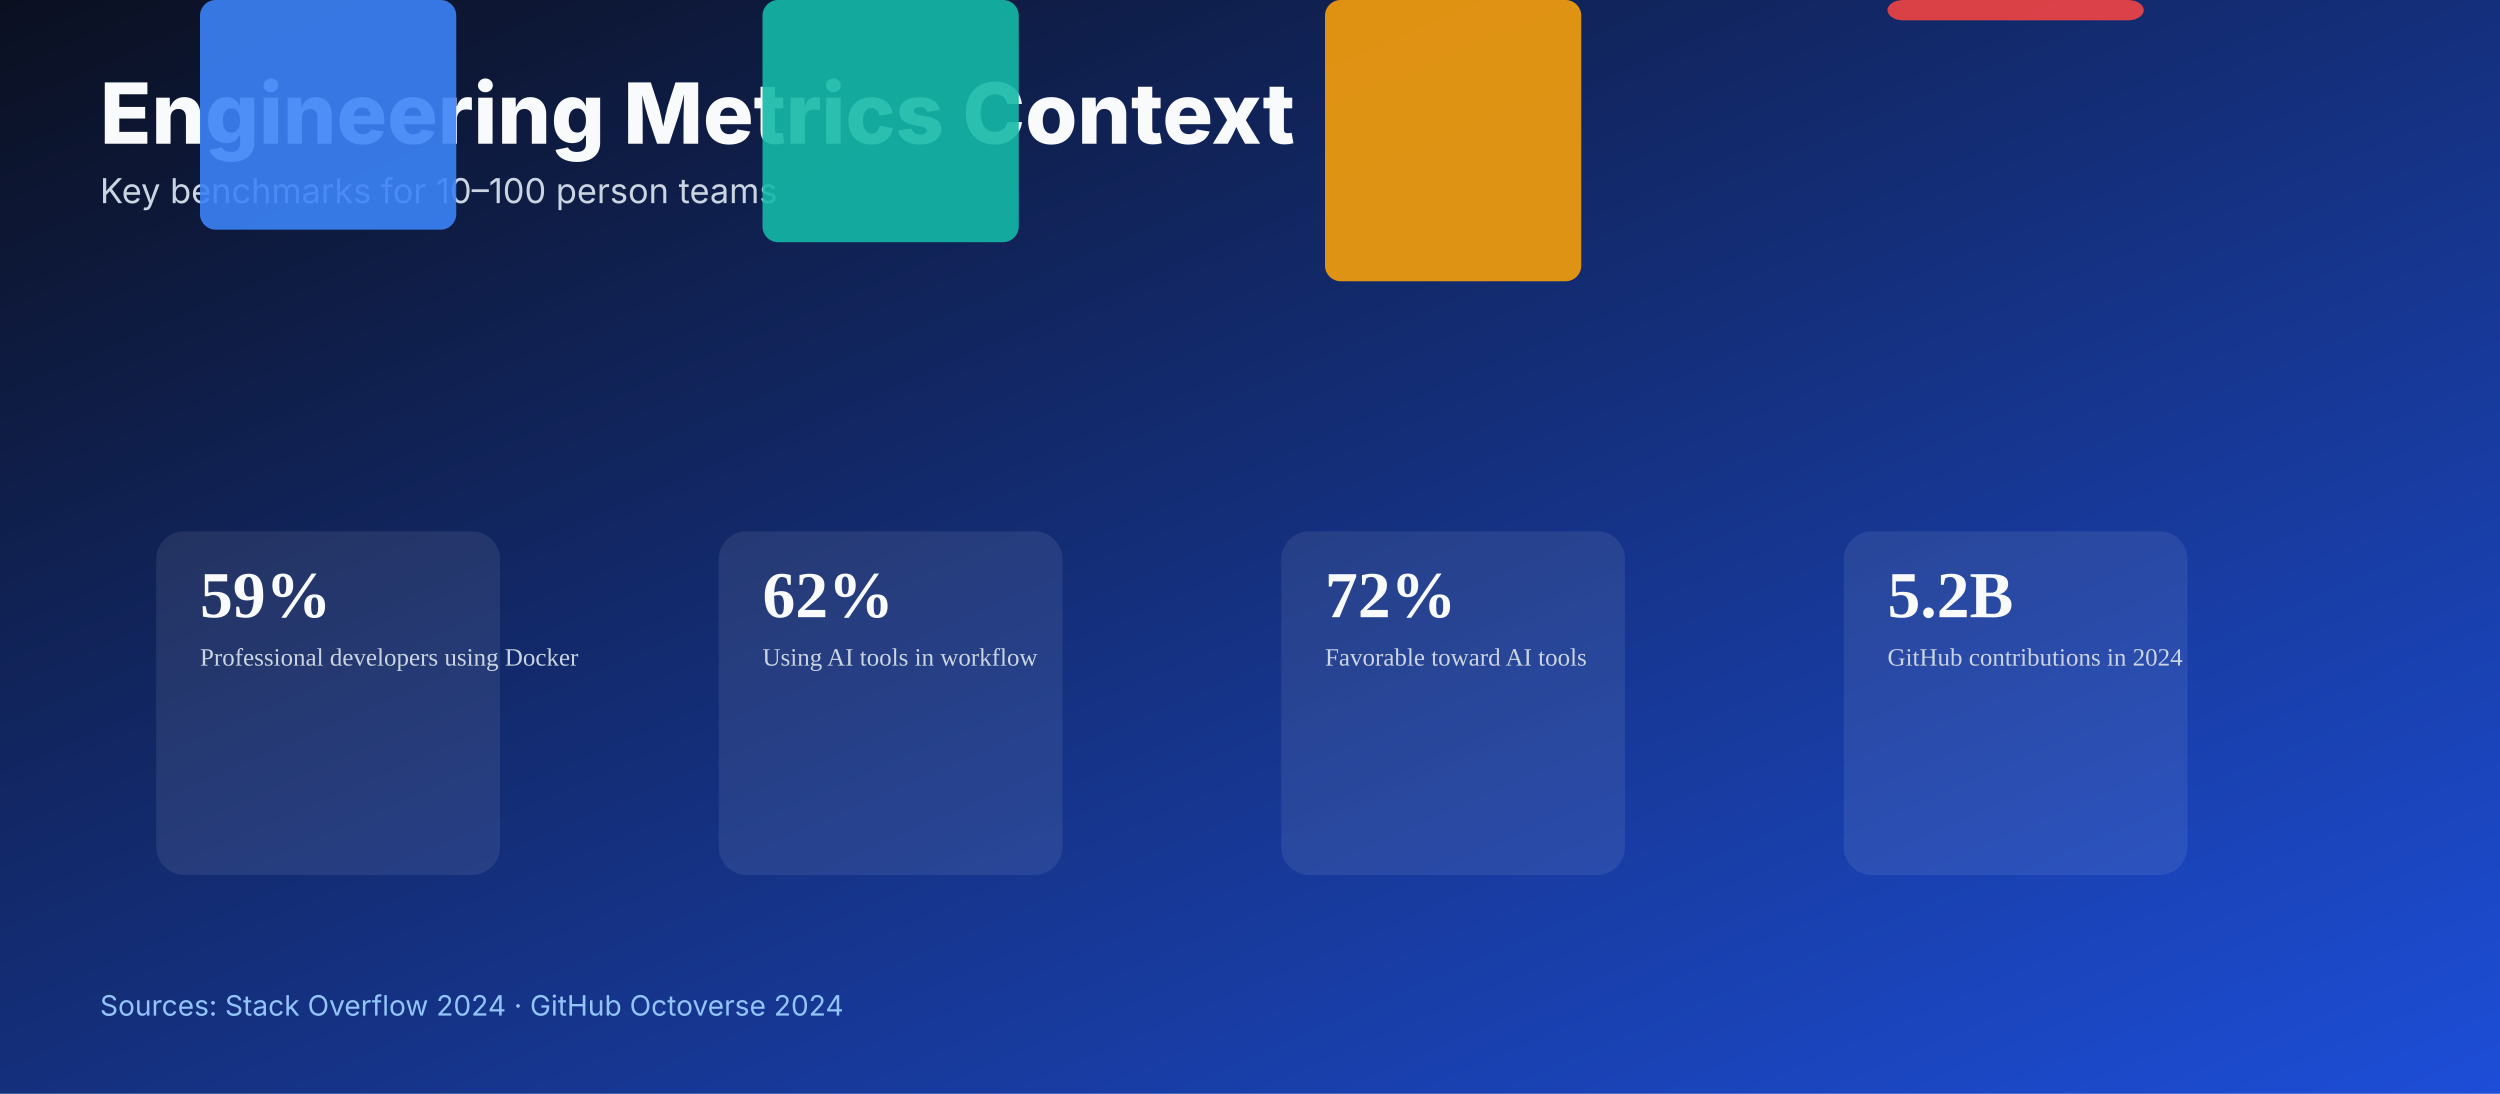
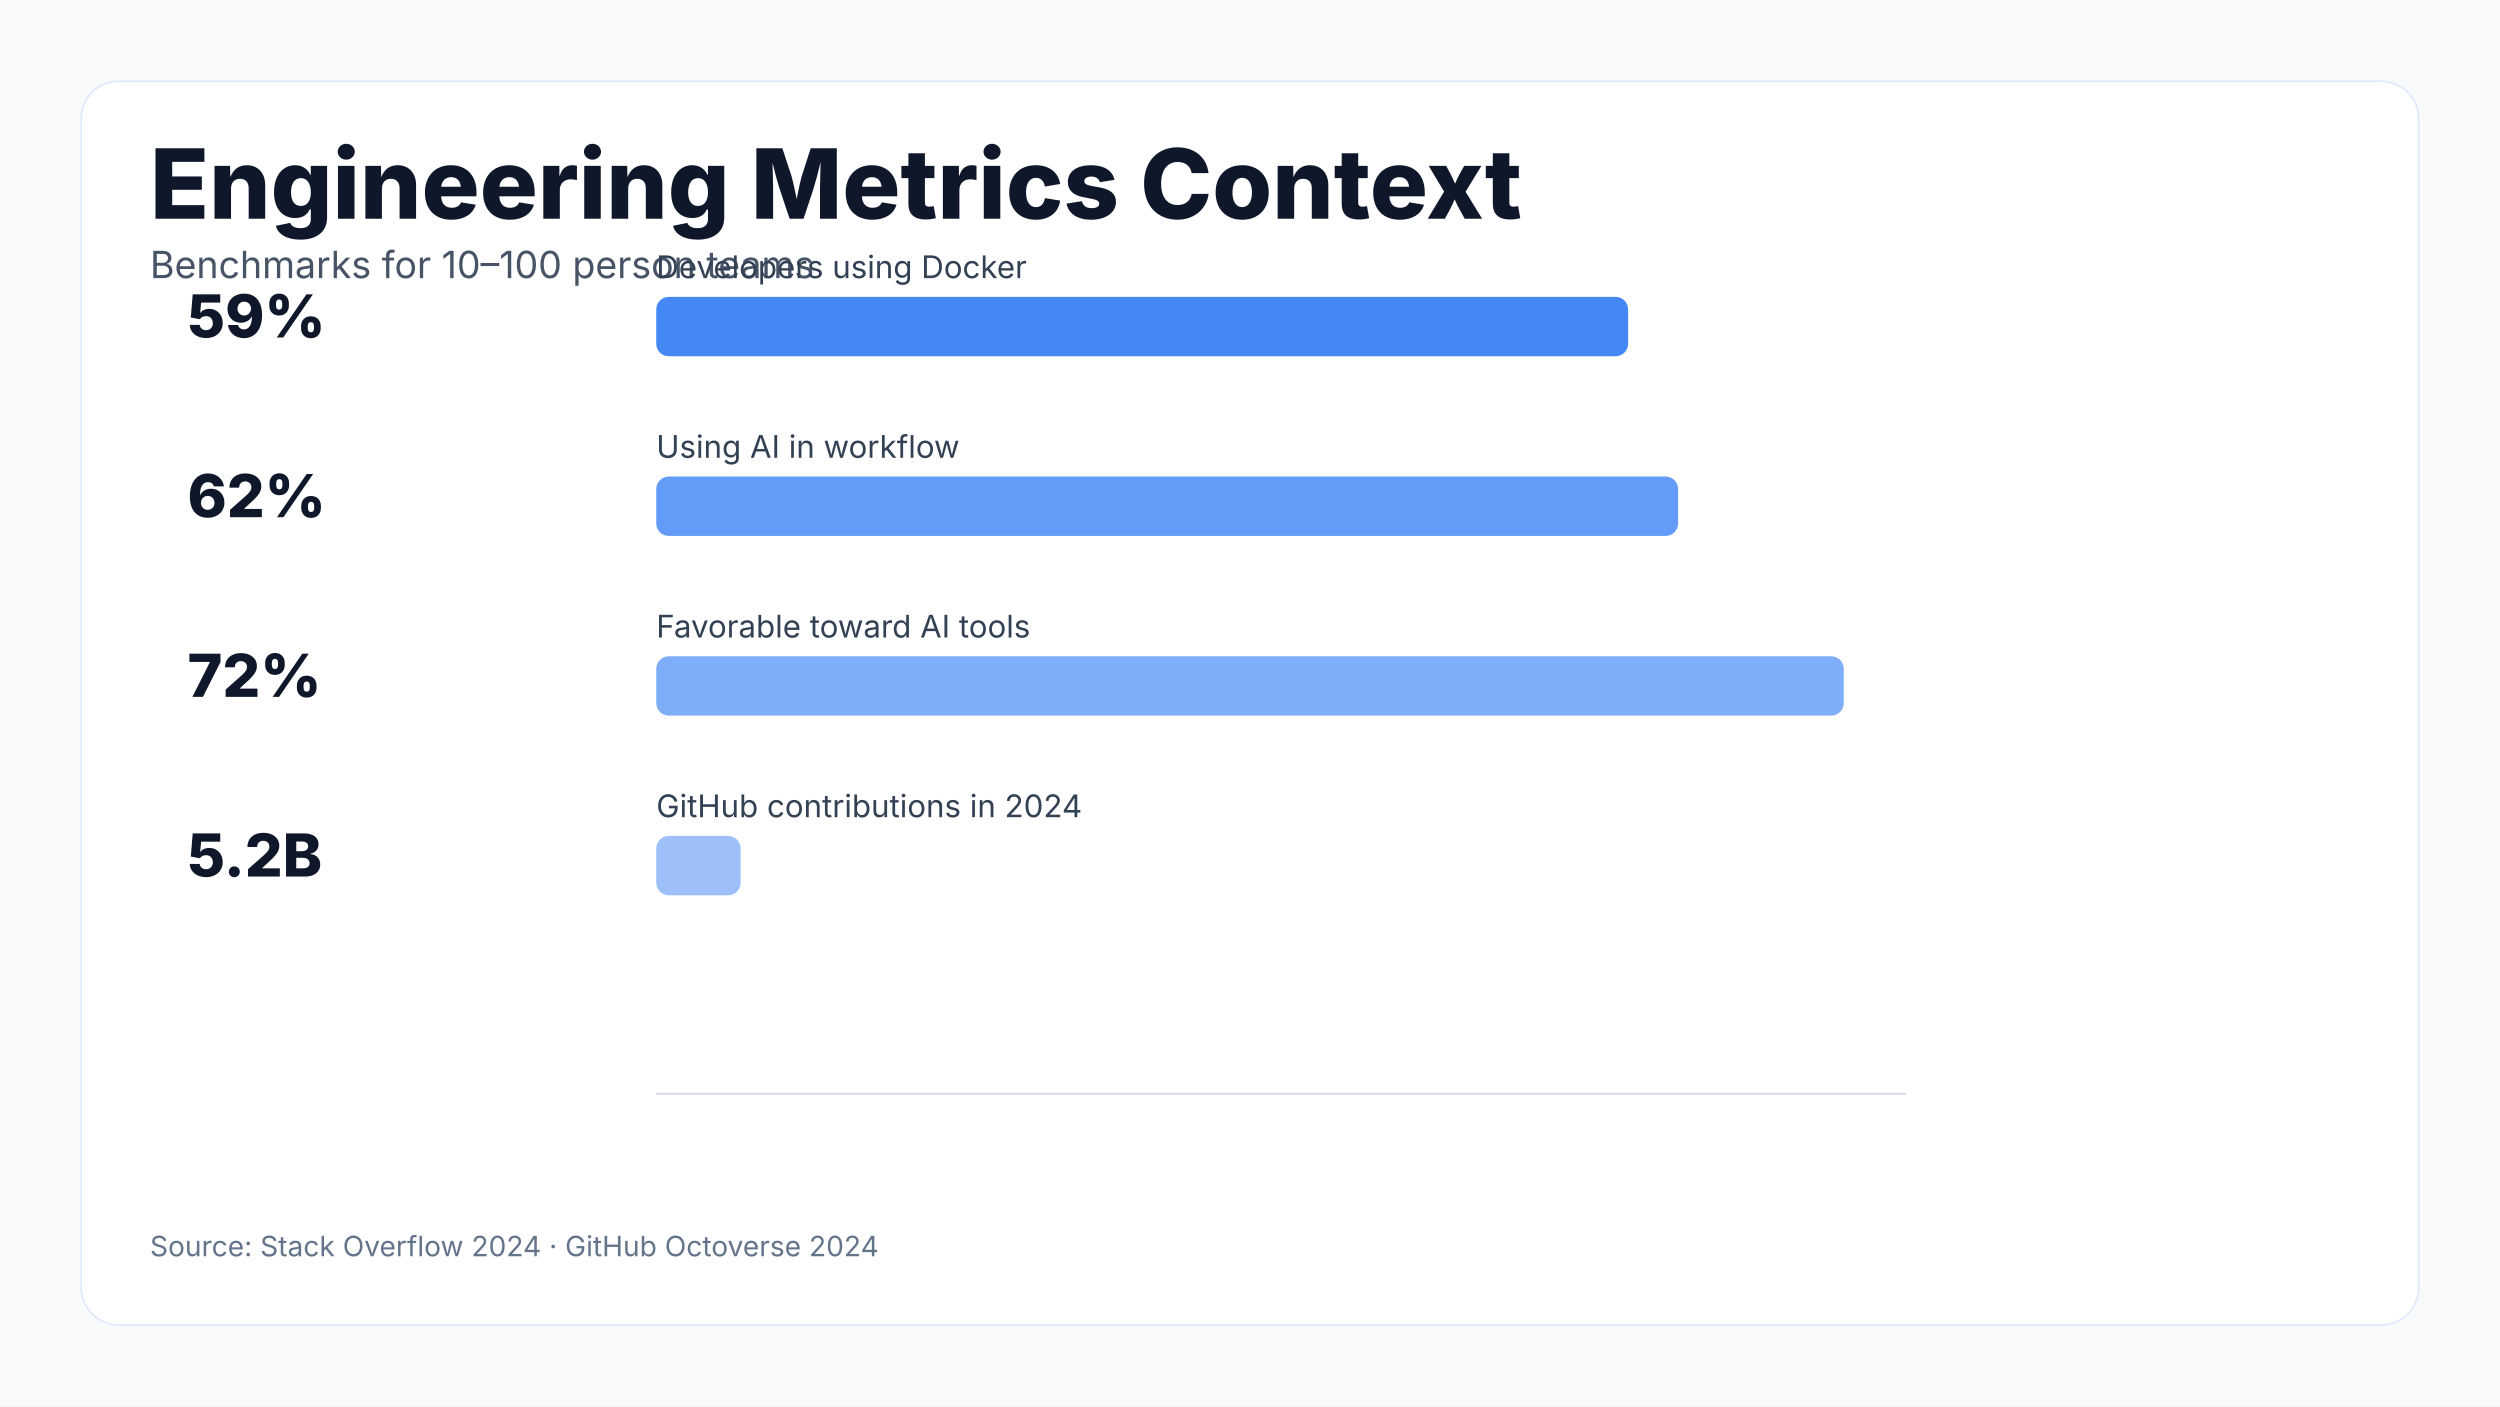
- <svg xmlns="http://www.w3.org/2000/svg" width="1600" height="700" viewBox="0 0 1600 700" role="img" aria-label="Engineering Metrics Context infographic">
-   <defs>
-     <linearGradient id="g" x1="0" y1="0" x2="1" y2="1">
-       <stop offset="0%" stop-color="#0b1020" />
-       <stop offset="100%" stop-color="#1d4ed8" />
-     </linearGradient>
-   </defs>
-   <rect width="1600" height="700" fill="url(#g)" />
-   <text x="64" y="92" font-size="54" font-family="Inter,Arial,sans-serif" font-weight="800" fill="#f8fafc">Engineering Metrics Context</text>
-   <text x="64" y="130" font-size="22" font-family="Inter,Arial,sans-serif" fill="#cbd5e1">Key benchmarks for 10–100 person teams</text>
-   <rect x="100" y="340" width="220" height="220" rx="18" fill="#ffffff" opacity="0.08" />
-   <rect x="128" y="500-h" width="164" height="147" rx="10" fill="#3b82f6" opacity="0.9" />
-   <text x="128" y="395" font-size="42" font-weight="800" fill="#f8fafc">59%</text>
-   <text x="128" y="426" font-size="16" fill="#cbd5e1">Professional developers using Docker</text>
-   <rect x="460" y="340" width="220" height="220" rx="18" fill="#ffffff" opacity="0.08" />
-   <rect x="488" y="500-h" width="164" height="155" rx="10" fill="#14b8a6" opacity="0.9" />
-   <text x="488" y="395" font-size="42" font-weight="800" fill="#f8fafc">62%</text>
-   <text x="488" y="426" font-size="16" fill="#cbd5e1">Using AI tools in workflow</text>
-   <rect x="820" y="340" width="220" height="220" rx="18" fill="#ffffff" opacity="0.08" />
-   <rect x="848" y="500-h" width="164" height="180" rx="10" fill="#f59e0b" opacity="0.9" />
-   <text x="848" y="395" font-size="42" font-weight="800" fill="#f8fafc">72%</text>
-   <text x="848" y="426" font-size="16" fill="#cbd5e1">Favorable toward AI tools</text>
-   <rect x="1180" y="340" width="220" height="220" rx="18" fill="#ffffff" opacity="0.08" />
-   <rect x="1208" y="500-h" width="164" height="13" rx="10" fill="#ef4444" opacity="0.9" />
-   <text x="1208" y="395" font-size="42" font-weight="800" fill="#f8fafc">5.2B</text>
-   <text x="1208" y="426" font-size="16" fill="#cbd5e1">GitHub contributions in 2024</text>
-   <text x="64" y="650" font-size="18" font-family="Inter,Arial,sans-serif" fill="#93c5fd">Sources: Stack Overflow 2024 · GitHub Octoverse 2024</text>
+ <svg xmlns="http://www.w3.org/2000/svg" width="1600" height="900" viewBox="0 0 1600 900" role="img" aria-label="Engineering Metrics Context infographic">
+   <rect width="1600" height="900" fill="#f8fafc" />
+   <rect x="52" y="52" width="1496" height="796" rx="24" fill="#ffffff" stroke="#dbe7ff" />
+   <text x="96" y="140" font-size="62" font-family="Inter,Arial,sans-serif" font-weight="800" fill="#0f172a">Engineering Metrics Context</text>
+   <text x="96" y="178" font-size="24" font-family="Inter,Arial,sans-serif" fill="#475467">Benchmarks for 10–100 person teams</text>
+   <rect x="420" y="190" width="622" height="38" rx="8" fill="#3b82f6" opacity="0.95" />
+   <text x="120" y="216" font-size="38" font-family="Inter,Arial,sans-serif" font-weight="800" fill="#0f172a">59%</text>
+   <text x="420" y="178" font-size="20" font-family="Inter,Arial,sans-serif" fill="#334155">Developers using Docker</text>
+   <rect x="420" y="305" width="654" height="38" rx="8" fill="#3b82f6" opacity="0.8" />
+   <text x="120" y="331" font-size="38" font-family="Inter,Arial,sans-serif" font-weight="800" fill="#0f172a">62%</text>
+   <text x="420" y="293" font-size="20" font-family="Inter,Arial,sans-serif" fill="#334155">Using AI in workflow</text>
+   <rect x="420" y="420" width="760" height="38" rx="8" fill="#3b82f6" opacity="0.65" />
+   <text x="120" y="446" font-size="38" font-family="Inter,Arial,sans-serif" font-weight="800" fill="#0f172a">72%</text>
+   <text x="420" y="408" font-size="20" font-family="Inter,Arial,sans-serif" fill="#334155">Favorable toward AI tools</text>
+   <rect x="420" y="535" width="54" height="38" rx="8" fill="#3b82f6" opacity="0.5" />
+   <text x="120" y="561" font-size="38" font-family="Inter,Arial,sans-serif" font-weight="800" fill="#0f172a">5.2B</text>
+   <text x="420" y="523" font-size="20" font-family="Inter,Arial,sans-serif" fill="#334155">GitHub contributions in 2024</text>
+   <line x1="420" y1="700" x2="1220" y2="700" stroke="#cbd5e1" />
+   <text x="96" y="804" font-size="18" font-family="Inter,Arial,sans-serif" fill="#64748b">Source: Stack Overflow 2024 · GitHub Octoverse 2024</text>
</svg>
